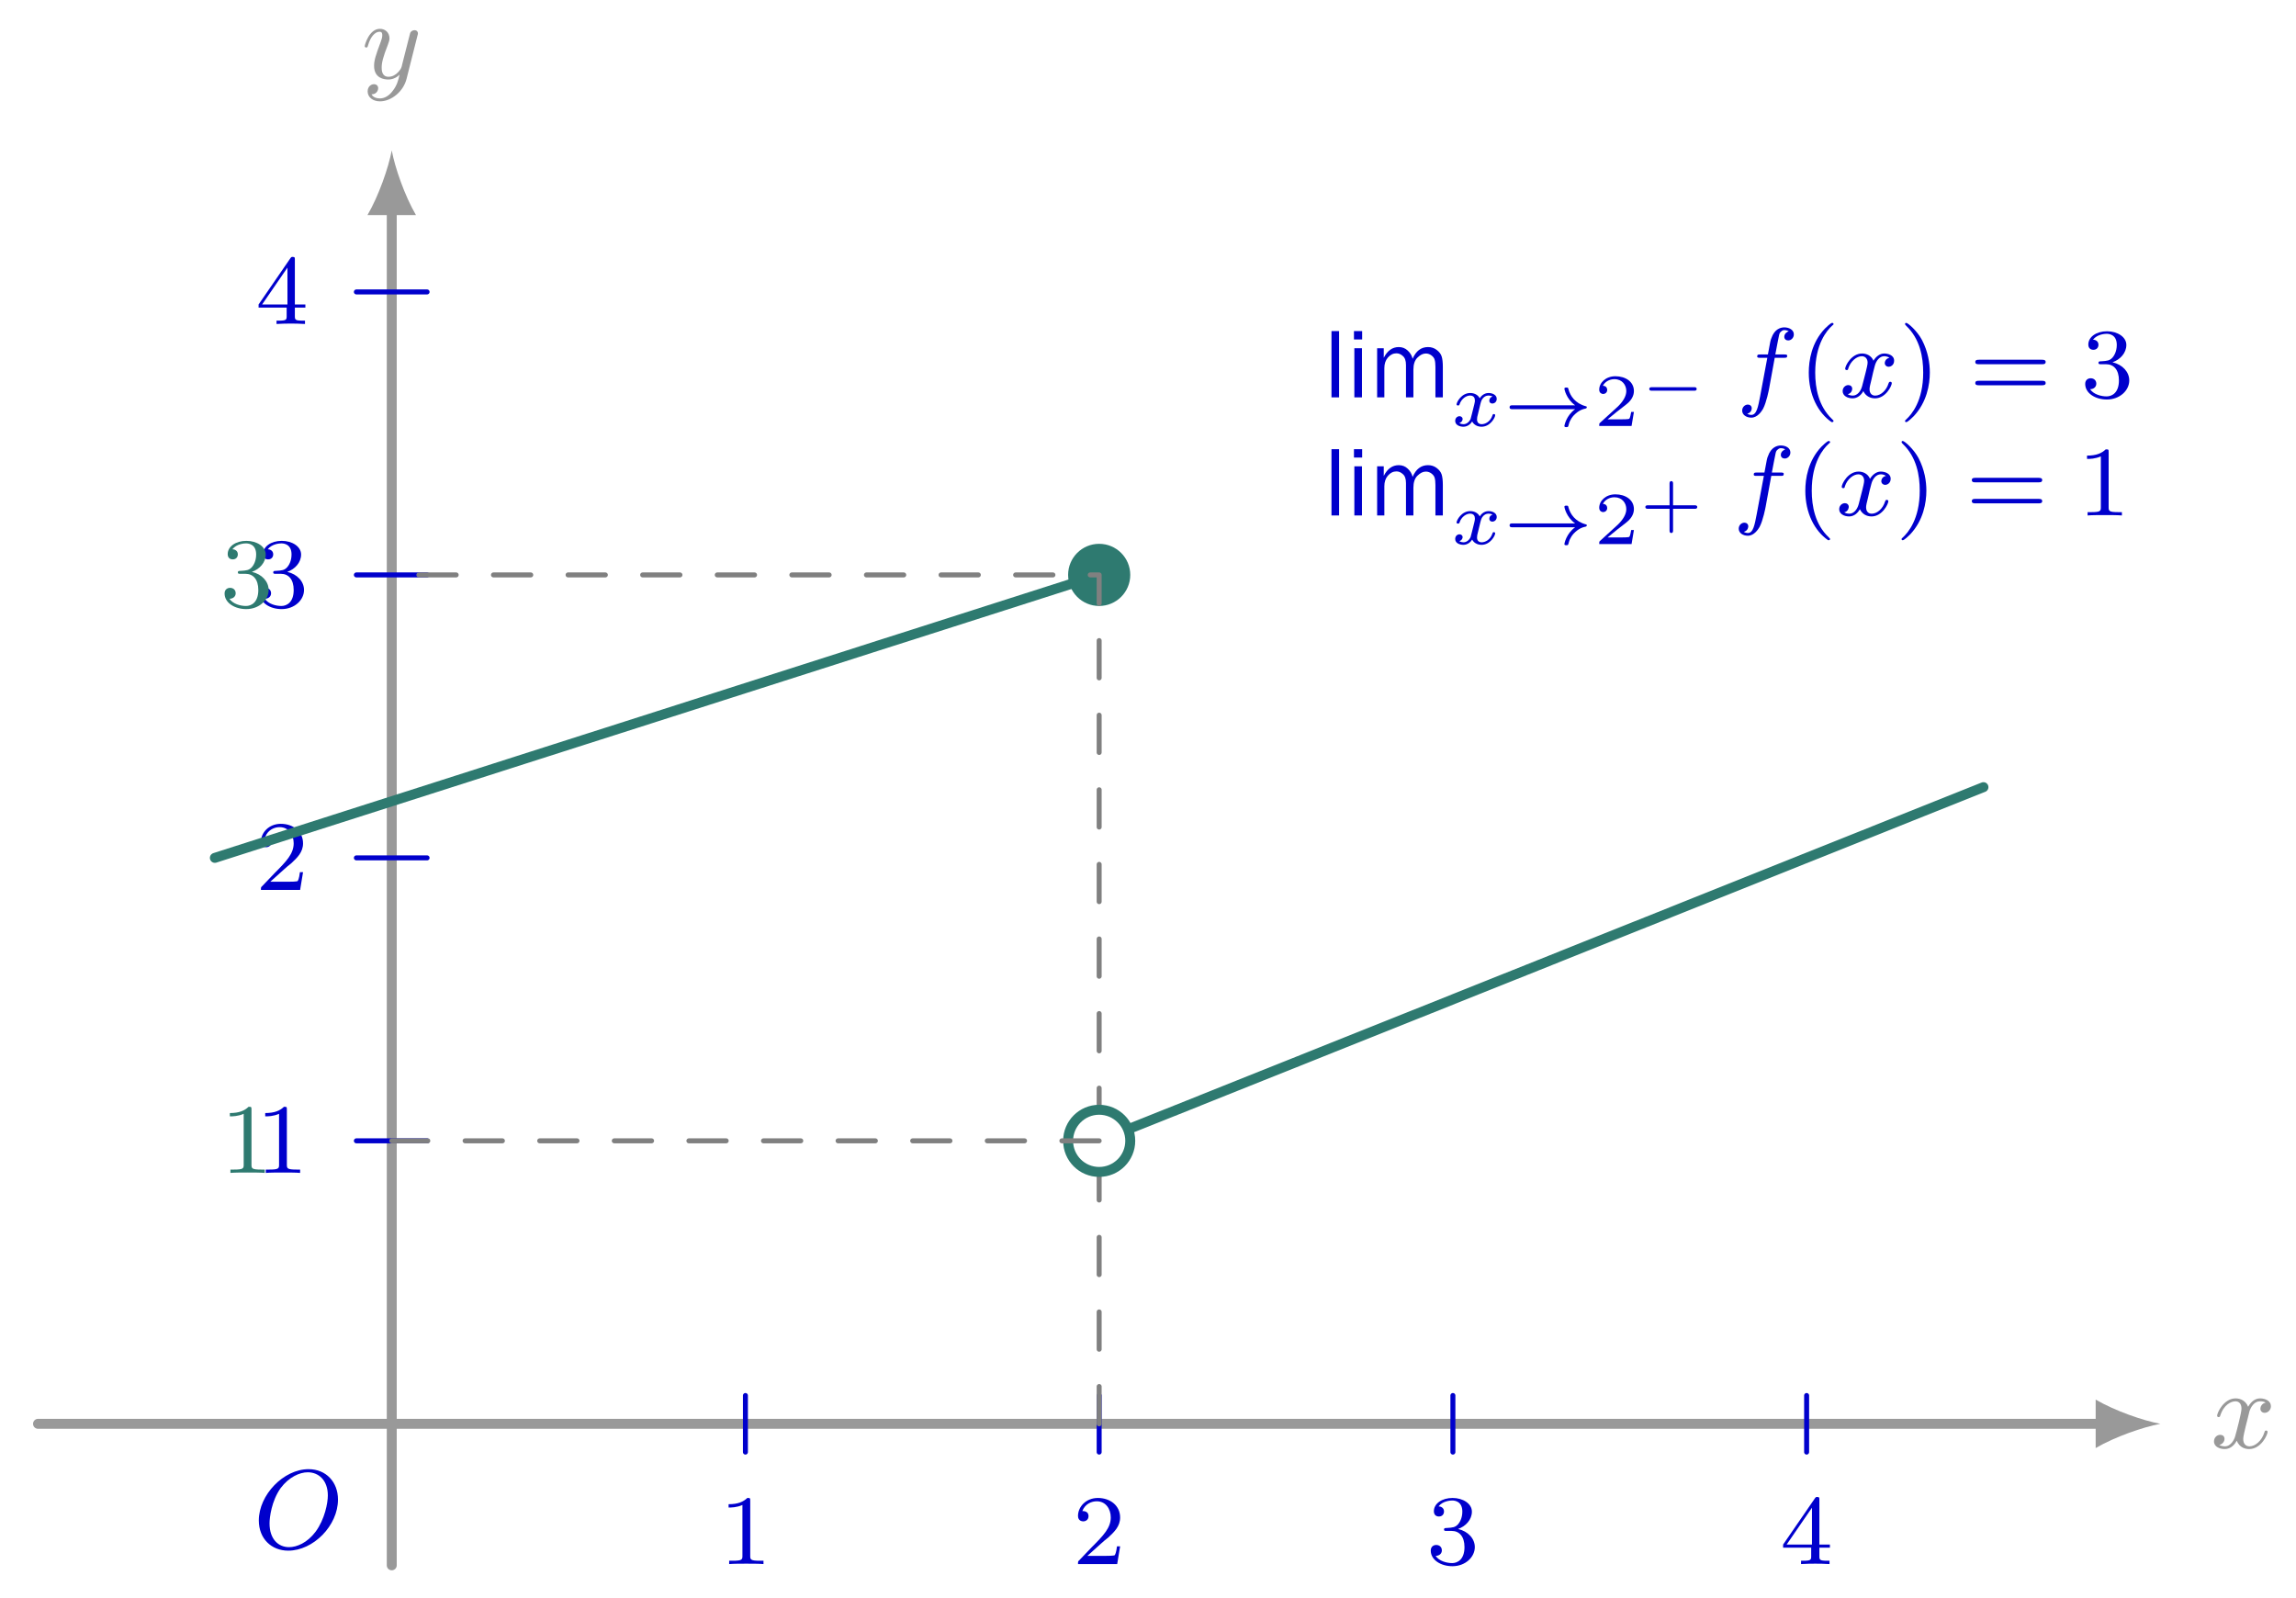
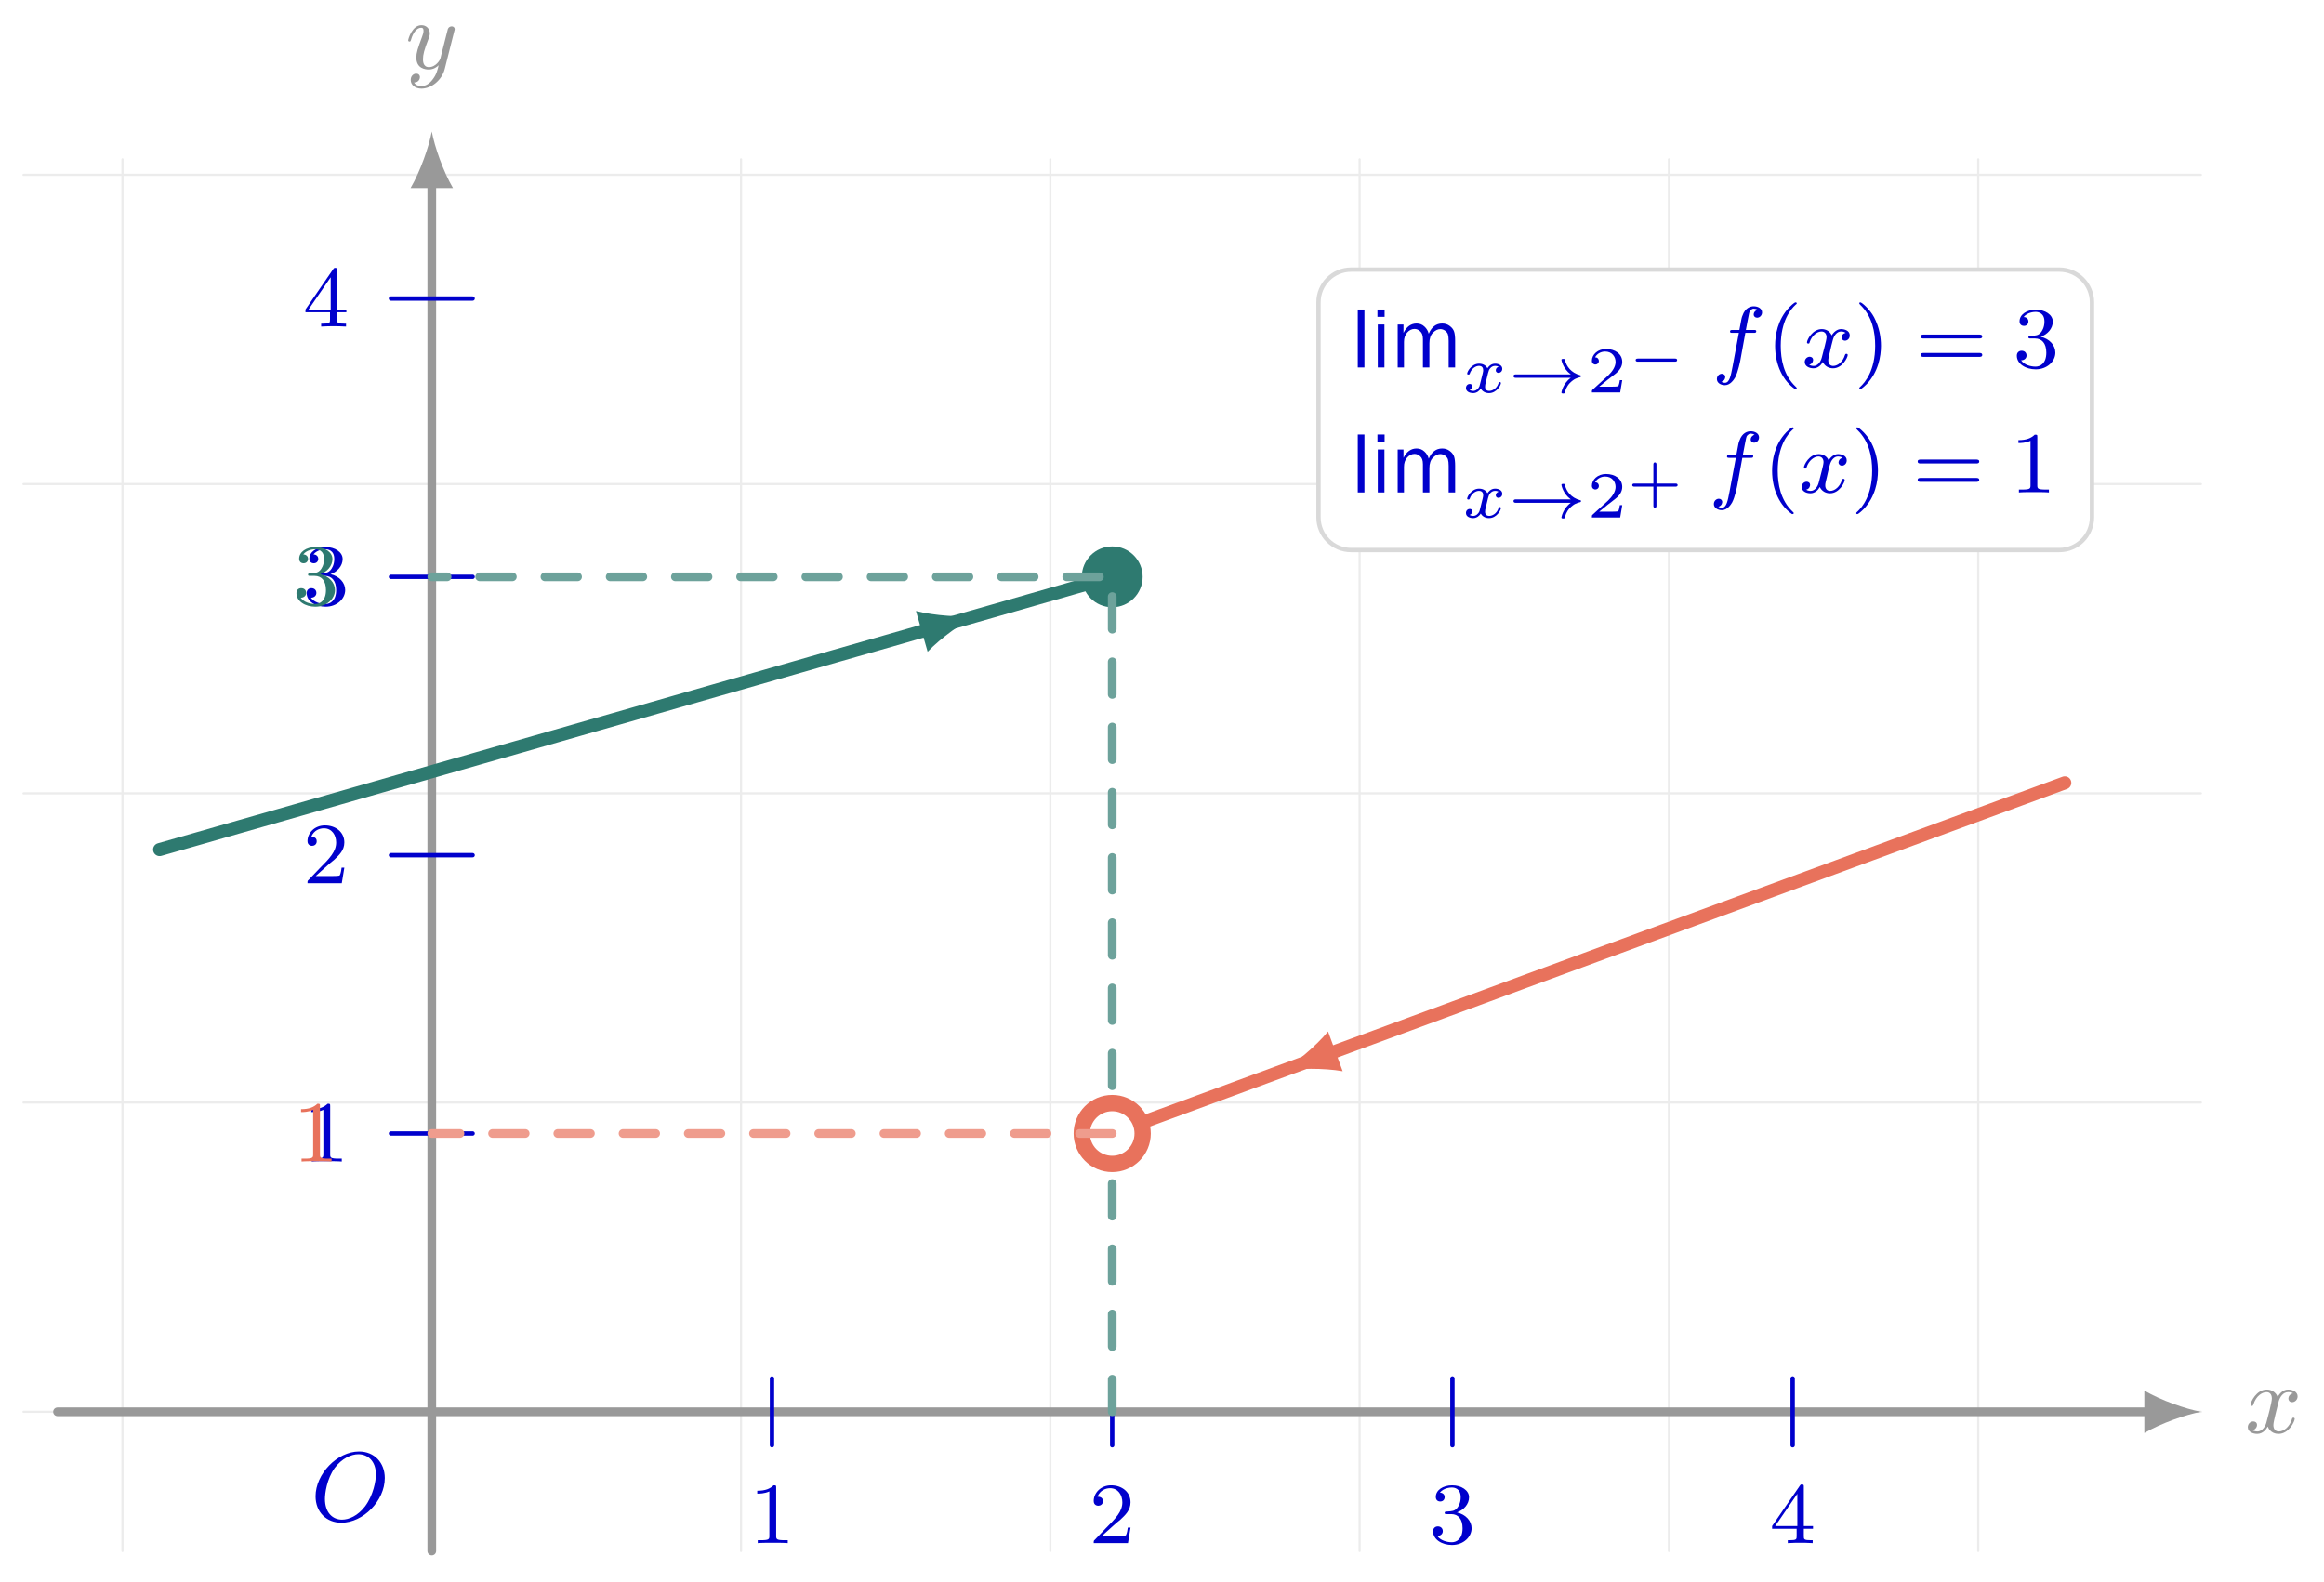
- <svg xmlns="http://www.w3.org/2000/svg" xmlns:xlink="http://www.w3.org/1999/xlink" width="184pt" height="128pt" viewBox="0 0 184 128">
+ <svg xmlns="http://www.w3.org/2000/svg" xmlns:xlink="http://www.w3.org/1999/xlink" width="213pt" height="145pt" viewBox="0 0 213 145">
  <defs>
    <g>
      <g id="glyph-0-0">
        <path d="M 4.406 -3.625 C 4.078 -3.562 3.984 -3.281 3.984 -3.141 C 3.984 -2.969 4.109 -2.812 4.328 -2.812 C 4.578 -2.812 4.828 -3.031 4.828 -3.344 C 4.828 -3.766 4.375 -3.969 3.953 -3.969 C 3.422 -3.969 3.109 -3.484 3 -3.297 C 2.828 -3.734 2.438 -3.969 2 -3.969 C 1.047 -3.969 0.516 -2.812 0.516 -2.578 C 0.516 -2.5 0.578 -2.469 0.641 -2.469 C 0.719 -2.469 0.75 -2.516 0.766 -2.578 C 1.047 -3.469 1.641 -3.734 1.984 -3.734 C 2.25 -3.734 2.469 -3.562 2.469 -3.141 C 2.469 -2.828 2.094 -1.391 1.969 -0.953 C 1.906 -0.688 1.625 -0.125 1.141 -0.125 C 0.953 -0.125 0.766 -0.188 0.688 -0.234 C 0.922 -0.281 1.109 -0.5 1.109 -0.719 C 1.109 -0.953 0.938 -1.047 0.766 -1.047 C 0.5 -1.047 0.266 -0.828 0.266 -0.516 C 0.266 -0.078 0.75 0.094 1.125 0.094 C 1.656 0.094 1.953 -0.328 2.094 -0.578 C 2.312 0.016 2.844 0.094 3.078 0.094 C 4.047 0.094 4.562 -1.062 4.562 -1.281 C 4.562 -1.328 4.531 -1.391 4.453 -1.391 C 4.344 -1.391 4.344 -1.359 4.297 -1.219 C 4.094 -0.578 3.578 -0.125 3.109 -0.125 C 2.859 -0.125 2.609 -0.281 2.609 -0.719 C 2.609 -0.922 2.734 -1.406 2.812 -1.75 C 2.859 -1.906 3.094 -2.875 3.109 -2.938 C 3.219 -3.266 3.484 -3.734 3.953 -3.734 C 4.109 -3.734 4.281 -3.719 4.406 -3.625 Z M 4.406 -3.625 " />
      </g>
      <g id="glyph-0-1">
        <path d="M 4.5 -3.453 C 4.516 -3.5 4.531 -3.547 4.531 -3.609 C 4.531 -3.719 4.453 -3.859 4.25 -3.859 C 4.141 -3.859 3.969 -3.797 3.906 -3.625 C 3.891 -3.594 3.797 -3.219 3.75 -3.016 L 3.297 -1.234 C 3.234 -0.969 3.234 -0.953 3.203 -0.875 C 3.203 -0.828 2.828 -0.125 2.172 -0.125 C 1.625 -0.125 1.625 -0.688 1.625 -0.859 C 1.625 -1.266 1.734 -1.703 2.125 -2.703 C 2.203 -2.922 2.25 -3.047 2.25 -3.203 C 2.25 -3.656 1.922 -3.969 1.484 -3.969 C 0.625 -3.969 0.266 -2.688 0.266 -2.578 C 0.266 -2.5 0.328 -2.469 0.391 -2.469 C 0.484 -2.469 0.5 -2.531 0.531 -2.641 C 0.719 -3.312 1.078 -3.734 1.453 -3.734 C 1.672 -3.734 1.672 -3.562 1.672 -3.438 C 1.672 -3.297 1.625 -3.125 1.547 -2.922 C 1.125 -1.797 1.016 -1.422 1.016 -1 C 1.016 0 1.828 0.094 2.156 0.094 C 2.594 0.094 2.906 -0.141 3.062 -0.297 C 2.953 0.156 2.859 0.562 2.5 1.016 C 2.234 1.375 1.875 1.609 1.484 1.609 C 1.234 1.609 0.938 1.531 0.812 1.281 C 1.281 1.281 1.344 0.875 1.344 0.797 C 1.344 0.594 1.203 0.469 1 0.469 C 0.797 0.469 0.5 0.641 0.5 1.047 C 0.5 1.516 0.922 1.844 1.484 1.844 C 2.391 1.844 3.375 1.062 3.625 0.016 Z M 4.5 -3.453 " />
      </g>
      <g id="glyph-0-2">
        <path d="M 6.797 -3.891 C 6.797 -5.297 5.844 -6.328 4.438 -6.328 C 2.438 -6.328 0.453 -4.266 0.453 -2.219 C 0.453 -0.75 1.469 0.203 2.812 0.203 C 4.812 0.203 6.797 -1.797 6.797 -3.891 Z M 2.875 -0.078 C 2.016 -0.078 1.312 -0.719 1.312 -1.984 C 1.312 -2.453 1.469 -3.781 2.203 -4.812 C 2.859 -5.688 3.719 -6.078 4.375 -6.078 C 5.25 -6.078 5.984 -5.438 5.984 -4.219 C 5.984 -3.641 5.75 -2.328 5 -1.312 C 4.328 -0.422 3.5 -0.078 2.875 -0.078 Z M 2.875 -0.078 " />
      </g>
      <g id="glyph-1-0">
        <path d="M 2.5 -5.078 C 2.5 -5.297 2.484 -5.297 2.266 -5.297 C 1.938 -4.984 1.516 -4.797 0.766 -4.797 L 0.766 -4.531 C 0.984 -4.531 1.406 -4.531 1.875 -4.734 L 1.875 -0.656 C 1.875 -0.359 1.844 -0.266 1.094 -0.266 L 0.812 -0.266 L 0.812 0 C 1.141 -0.031 1.828 -0.031 2.188 -0.031 C 2.547 -0.031 3.234 -0.031 3.562 0 L 3.562 -0.266 L 3.281 -0.266 C 2.531 -0.266 2.5 -0.359 2.5 -0.656 Z M 2.5 -5.078 " />
      </g>
      <g id="glyph-1-1">
        <path d="M 2.25 -1.625 C 2.375 -1.75 2.703 -2.016 2.844 -2.125 C 3.328 -2.578 3.797 -3.016 3.797 -3.734 C 3.797 -4.688 3 -5.297 2.016 -5.297 C 1.047 -5.297 0.422 -4.578 0.422 -3.859 C 0.422 -3.469 0.734 -3.422 0.844 -3.422 C 1.016 -3.422 1.266 -3.531 1.266 -3.844 C 1.266 -4.25 0.859 -4.25 0.766 -4.25 C 1 -4.844 1.531 -5.031 1.922 -5.031 C 2.656 -5.031 3.047 -4.406 3.047 -3.734 C 3.047 -2.906 2.469 -2.297 1.516 -1.344 L 0.516 -0.297 C 0.422 -0.219 0.422 -0.203 0.422 0 L 3.562 0 L 3.797 -1.422 L 3.547 -1.422 C 3.531 -1.266 3.469 -0.875 3.375 -0.719 C 3.328 -0.656 2.719 -0.656 2.594 -0.656 L 1.172 -0.656 Z M 2.25 -1.625 " />
      </g>
      <g id="glyph-1-2">
        <path d="M 2.016 -2.656 C 2.641 -2.656 3.047 -2.203 3.047 -1.359 C 3.047 -0.359 2.484 -0.078 2.062 -0.078 C 1.625 -0.078 1.016 -0.234 0.734 -0.656 C 1.031 -0.656 1.234 -0.844 1.234 -1.094 C 1.234 -1.359 1.047 -1.531 0.781 -1.531 C 0.578 -1.531 0.344 -1.406 0.344 -1.078 C 0.344 -0.328 1.156 0.172 2.078 0.172 C 3.125 0.172 3.875 -0.562 3.875 -1.359 C 3.875 -2.031 3.344 -2.625 2.531 -2.812 C 3.156 -3.031 3.641 -3.562 3.641 -4.203 C 3.641 -4.844 2.922 -5.297 2.094 -5.297 C 1.234 -5.297 0.594 -4.844 0.594 -4.234 C 0.594 -3.938 0.781 -3.812 1 -3.812 C 1.25 -3.812 1.406 -3.984 1.406 -4.219 C 1.406 -4.516 1.141 -4.625 0.969 -4.625 C 1.312 -5.062 1.922 -5.094 2.062 -5.094 C 2.266 -5.094 2.875 -5.031 2.875 -4.203 C 2.875 -3.656 2.641 -3.312 2.531 -3.188 C 2.297 -2.938 2.109 -2.922 1.625 -2.891 C 1.469 -2.891 1.406 -2.875 1.406 -2.766 C 1.406 -2.656 1.484 -2.656 1.625 -2.656 Z M 2.016 -2.656 " />
      </g>
      <g id="glyph-1-3">
        <path d="M 3.141 -5.156 C 3.141 -5.312 3.141 -5.375 2.969 -5.375 C 2.875 -5.375 2.859 -5.375 2.781 -5.266 L 0.234 -1.562 L 0.234 -1.312 L 2.484 -1.312 L 2.484 -0.641 C 2.484 -0.344 2.469 -0.266 1.844 -0.266 L 1.672 -0.266 L 1.672 0 C 2.344 -0.031 2.359 -0.031 2.812 -0.031 C 3.266 -0.031 3.281 -0.031 3.953 0 L 3.953 -0.266 L 3.781 -0.266 C 3.156 -0.266 3.141 -0.344 3.141 -0.641 L 3.141 -1.312 L 3.984 -1.312 L 3.984 -1.562 L 3.141 -1.562 Z M 2.547 -4.516 L 2.547 -1.562 L 0.516 -1.562 Z M 2.547 -4.516 " />
      </g>
      <g id="glyph-1-4">
        <path d="M 2.656 1.984 C 2.719 1.984 2.812 1.984 2.812 1.891 C 2.812 1.859 2.812 1.859 2.703 1.75 C 1.609 0.719 1.344 -0.75 1.344 -1.984 C 1.344 -4.281 2.281 -5.359 2.688 -5.734 C 2.812 -5.828 2.812 -5.844 2.812 -5.875 C 2.812 -5.922 2.781 -5.969 2.703 -5.969 C 2.578 -5.969 2.172 -5.562 2.109 -5.5 C 1.047 -4.375 0.828 -2.953 0.828 -1.984 C 0.828 -0.203 1.562 1.234 2.656 1.984 Z M 2.656 1.984 " />
      </g>
      <g id="glyph-1-5">
        <path d="M 2.469 -1.984 C 2.469 -2.75 2.328 -3.656 1.844 -4.594 C 1.453 -5.328 0.719 -5.969 0.578 -5.969 C 0.5 -5.969 0.484 -5.922 0.484 -5.875 C 0.484 -5.844 0.484 -5.828 0.578 -5.734 C 1.688 -4.672 1.938 -3.219 1.938 -1.984 C 1.938 0.297 1 1.375 0.594 1.75 C 0.484 1.844 0.484 1.859 0.484 1.891 C 0.484 1.938 0.5 1.984 0.578 1.984 C 0.703 1.984 1.109 1.578 1.172 1.516 C 2.234 0.391 2.469 -1.031 2.469 -1.984 Z M 2.469 -1.984 " />
      </g>
      <g id="glyph-1-6">
        <path d="M 5.828 -2.656 C 5.938 -2.656 6.109 -2.656 6.109 -2.844 C 6.109 -3.016 5.906 -3.016 5.797 -3.016 L 0.781 -3.016 C 0.656 -3.016 0.469 -3.016 0.469 -2.844 C 0.469 -2.656 0.625 -2.656 0.75 -2.656 Z M 5.797 -0.969 C 5.906 -0.969 6.109 -0.969 6.109 -1.141 C 6.109 -1.328 5.938 -1.328 5.828 -1.328 L 0.75 -1.328 C 0.625 -1.328 0.469 -1.328 0.469 -1.141 C 0.469 -0.969 0.656 -0.969 0.781 -0.969 Z M 5.797 -0.969 " />
      </g>
      <g id="glyph-2-0">
        <path d="M 1.219 0 L 0.609 0 L 0.609 -5.312 L 1.219 -5.312 Z M 1.219 0 " />
      </g>
      <g id="glyph-2-1">
        <path d="M 1.234 -5.312 L 1.234 -4.641 L 0.578 -4.641 L 0.578 -5.312 Z M 1.219 -3.938 L 1.219 0 L 0.609 0 L 0.609 -3.938 Z M 1.219 -3.938 " />
      </g>
      <g id="glyph-2-2">
        <path d="M 5.875 0 L 5.281 0 L 5.281 -2.438 C 5.281 -2.695 5.258 -2.891 5.219 -3.016 C 5.188 -3.141 5.102 -3.254 4.969 -3.359 C 4.832 -3.461 4.68 -3.516 4.516 -3.516 C 4.285 -3.516 4.062 -3.406 3.844 -3.188 C 3.625 -2.977 3.516 -2.656 3.516 -2.219 L 3.516 0 L 2.922 0 L 2.922 -2.594 C 2.922 -2.938 2.836 -3.176 2.672 -3.312 C 2.516 -3.457 2.344 -3.531 2.156 -3.531 C 1.895 -3.531 1.664 -3.414 1.469 -3.188 C 1.281 -2.969 1.188 -2.688 1.188 -2.344 L 1.188 0 L 0.609 0 L 0.609 -3.938 L 1.141 -3.938 L 1.141 -3.172 C 1.43 -3.742 1.832 -4.031 2.344 -4.031 C 2.625 -4.031 2.863 -3.938 3.062 -3.75 C 3.258 -3.57 3.391 -3.352 3.453 -3.094 C 3.723 -3.719 4.133 -4.031 4.688 -4.031 C 4.957 -4.031 5.191 -3.953 5.391 -3.797 C 5.586 -3.648 5.719 -3.477 5.781 -3.281 C 5.844 -3.082 5.875 -2.801 5.875 -2.438 Z M 5.875 0 " />
      </g>
      <g id="glyph-3-0">
        <path d="M 3.375 -2.359 C 3.156 -2.297 3.109 -2.125 3.109 -2.031 C 3.109 -1.844 3.266 -1.797 3.344 -1.797 C 3.531 -1.797 3.703 -1.938 3.703 -2.172 C 3.703 -2.5 3.344 -2.641 3.047 -2.641 C 2.641 -2.641 2.406 -2.328 2.344 -2.219 C 2.266 -2.375 2.031 -2.641 1.578 -2.641 C 0.891 -2.641 0.484 -1.922 0.484 -1.719 C 0.484 -1.688 0.516 -1.641 0.594 -1.641 C 0.688 -1.641 0.703 -1.672 0.719 -1.719 C 0.875 -2.203 1.281 -2.438 1.562 -2.438 C 1.859 -2.438 1.953 -2.25 1.953 -2.047 C 1.953 -1.984 1.953 -1.922 1.906 -1.734 C 1.766 -1.188 1.641 -0.641 1.609 -0.562 C 1.516 -0.344 1.297 -0.141 1.047 -0.141 C 1.016 -0.141 0.844 -0.141 0.703 -0.234 C 0.938 -0.312 0.969 -0.5 0.969 -0.547 C 0.969 -0.703 0.844 -0.781 0.719 -0.781 C 0.562 -0.781 0.375 -0.656 0.375 -0.406 C 0.375 -0.062 0.75 0.062 1.031 0.062 C 1.375 0.062 1.625 -0.172 1.734 -0.359 C 1.859 -0.109 2.141 0.062 2.484 0.062 C 3.188 0.062 3.578 -0.672 3.578 -0.859 C 3.578 -0.875 3.578 -0.953 3.469 -0.953 C 3.391 -0.953 3.375 -0.906 3.359 -0.844 C 3.188 -0.328 2.766 -0.141 2.5 -0.141 C 2.281 -0.141 2.125 -0.266 2.125 -0.516 C 2.125 -0.641 2.141 -0.766 2.203 -0.969 L 2.391 -1.75 C 2.453 -1.984 2.484 -2.094 2.609 -2.234 C 2.688 -2.328 2.844 -2.438 3.031 -2.438 C 3.062 -2.438 3.234 -2.438 3.375 -2.359 Z M 3.375 -2.359 " />
      </g>
      <g id="glyph-4-0">
        <path d="M 5.812 -1.344 C 5.094 -0.828 4.953 -0.031 4.953 0 C 4.953 0.094 5.047 0.094 5.109 0.094 C 5.25 0.094 5.25 0.078 5.297 -0.094 C 5.391 -0.516 5.672 -0.812 5.703 -0.844 C 6.094 -1.25 6.406 -1.344 6.688 -1.406 C 6.719 -1.422 6.75 -1.453 6.75 -1.5 C 6.75 -1.562 6.703 -1.578 6.672 -1.578 C 5.812 -1.812 5.422 -2.406 5.281 -2.938 C 5.25 -3.062 5.25 -3.078 5.109 -3.078 C 5.047 -3.078 4.953 -3.078 4.953 -2.984 C 4.953 -2.953 5.094 -2.172 5.812 -1.656 L 0.797 -1.656 C 0.703 -1.656 0.562 -1.656 0.562 -1.5 C 0.562 -1.344 0.703 -1.344 0.797 -1.344 Z M 5.812 -1.344 " />
      </g>
      <g id="glyph-5-0">
        <path d="M 3.219 -1.125 L 3 -1.125 C 2.984 -1.031 2.922 -0.641 2.844 -0.578 C 2.797 -0.531 2.312 -0.531 2.219 -0.531 L 1.109 -0.531 L 1.875 -1.156 C 2.078 -1.328 2.609 -1.703 2.797 -1.891 C 2.969 -2.062 3.219 -2.375 3.219 -2.797 C 3.219 -3.547 2.547 -3.984 1.734 -3.984 C 0.969 -3.984 0.438 -3.469 0.438 -2.906 C 0.438 -2.609 0.688 -2.562 0.75 -2.562 C 0.906 -2.562 1.078 -2.672 1.078 -2.891 C 1.078 -3.016 1 -3.219 0.734 -3.219 C 0.875 -3.516 1.234 -3.75 1.656 -3.75 C 2.281 -3.75 2.609 -3.281 2.609 -2.797 C 2.609 -2.375 2.328 -1.938 1.922 -1.547 L 0.5 -0.25 C 0.438 -0.188 0.438 -0.188 0.438 0 L 3.031 0 Z M 3.219 -1.125 " />
      </g>
      <g id="glyph-6-0">
        <path d="M 4.391 -1.109 C 4.469 -1.109 4.594 -1.109 4.594 -1.25 C 4.594 -1.391 4.469 -1.391 4.391 -1.391 L 1.016 -1.391 C 0.938 -1.391 0.797 -1.391 0.797 -1.25 C 0.797 -1.109 0.938 -1.109 1.016 -1.109 Z M 4.391 -1.109 " />
      </g>
      <g id="glyph-7-0">
        <path d="M 3.047 -3.172 L 3.797 -3.172 C 3.953 -3.172 4.047 -3.172 4.047 -3.328 C 4.047 -3.438 3.938 -3.438 3.812 -3.438 L 3.094 -3.438 C 3.234 -4.156 3.312 -4.609 3.391 -4.969 C 3.422 -5.094 3.438 -5.188 3.562 -5.281 C 3.672 -5.375 3.734 -5.391 3.812 -5.391 C 3.938 -5.391 4.062 -5.359 4.172 -5.297 C 4.125 -5.281 4.078 -5.266 4.047 -5.234 C 3.906 -5.156 3.812 -5.016 3.812 -4.859 C 3.812 -4.672 3.953 -4.562 4.125 -4.562 C 4.359 -4.562 4.578 -4.766 4.578 -5.047 C 4.578 -5.422 4.188 -5.609 3.812 -5.609 C 3.531 -5.609 3.031 -5.484 2.781 -4.75 C 2.703 -4.562 2.703 -4.547 2.5 -3.438 L 1.891 -3.438 C 1.734 -3.438 1.641 -3.438 1.641 -3.281 C 1.641 -3.172 1.75 -3.172 1.875 -3.172 L 2.453 -3.172 L 1.875 -0.078 C 1.719 0.719 1.609 1.406 1.172 1.406 C 1.156 1.406 0.984 1.406 0.844 1.312 C 1.203 1.219 1.203 0.891 1.203 0.875 C 1.203 0.688 1.062 0.578 0.891 0.578 C 0.672 0.578 0.438 0.766 0.438 1.062 C 0.438 1.406 0.781 1.625 1.172 1.625 C 1.672 1.625 2 1.109 2.109 0.922 C 2.391 0.391 2.578 -0.609 2.594 -0.688 Z M 3.047 -3.172 " />
      </g>
      <g id="glyph-7-1">
        <path d="M 4 -3.172 C 3.641 -3.094 3.625 -2.781 3.625 -2.75 C 3.625 -2.578 3.766 -2.453 3.938 -2.453 C 4.109 -2.453 4.375 -2.594 4.375 -2.938 C 4.375 -3.391 3.875 -3.516 3.578 -3.516 C 3.219 -3.516 2.906 -3.25 2.719 -2.938 C 2.547 -3.359 2.141 -3.516 1.812 -3.516 C 0.938 -3.516 0.453 -2.516 0.453 -2.297 C 0.453 -2.219 0.516 -2.188 0.578 -2.188 C 0.672 -2.188 0.688 -2.234 0.703 -2.328 C 0.891 -2.906 1.375 -3.297 1.781 -3.297 C 2.094 -3.297 2.25 -3.062 2.25 -2.781 C 2.25 -2.625 2.156 -2.25 2.094 -2 C 2.031 -1.766 1.859 -1.062 1.812 -0.906 C 1.703 -0.484 1.422 -0.141 1.062 -0.141 C 1.031 -0.141 0.828 -0.141 0.656 -0.25 C 1.016 -0.344 1.016 -0.672 1.016 -0.688 C 1.016 -0.875 0.875 -0.984 0.703 -0.984 C 0.484 -0.984 0.25 -0.797 0.25 -0.5 C 0.25 -0.125 0.641 0.078 1.047 0.078 C 1.469 0.078 1.766 -0.234 1.906 -0.5 C 2.094 -0.109 2.453 0.078 2.844 0.078 C 3.703 0.078 4.188 -0.922 4.188 -1.141 C 4.188 -1.219 4.125 -1.25 4.062 -1.25 C 3.969 -1.25 3.953 -1.188 3.922 -1.109 C 3.766 -0.578 3.312 -0.141 2.859 -0.141 C 2.594 -0.141 2.406 -0.312 2.406 -0.656 C 2.406 -0.812 2.453 -1 2.562 -1.438 C 2.609 -1.688 2.781 -2.375 2.828 -2.531 C 2.938 -2.953 3.219 -3.297 3.578 -3.297 C 3.625 -3.297 3.828 -3.297 4 -3.172 Z M 4 -3.172 " />
      </g>
      <g id="glyph-8-0">
        <path d="M 2.703 -1.109 L 4.438 -1.109 C 4.5 -1.109 4.641 -1.109 4.641 -1.25 C 4.641 -1.391 4.5 -1.391 4.438 -1.391 L 2.703 -1.391 L 2.703 -3.125 C 2.703 -3.188 2.703 -3.328 2.562 -3.328 C 2.422 -3.328 2.422 -3.188 2.422 -3.125 L 2.422 -1.391 L 0.688 -1.391 C 0.625 -1.391 0.484 -1.391 0.484 -1.25 C 0.484 -1.109 0.625 -1.109 0.688 -1.109 L 2.422 -1.109 L 2.422 0.625 C 2.422 0.703 2.422 0.828 2.562 0.828 C 2.703 0.828 2.703 0.703 2.703 0.625 Z M 2.703 -1.109 " />
      </g>
    </g>
  </defs>
-   <path fill="none" stroke-width="0.797" stroke-linecap="round" stroke-linejoin="round" stroke="rgb(59.999%, 59.999%, 59.999%)" stroke-opacity="1" stroke-miterlimit="10" d="M -28.346 -0 L 137.072 -0 " transform="matrix(1, 0, 0, -1, 31.393, 114.105)" />
-   <path fill-rule="nonzero" fill="rgb(59.999%, 59.999%, 59.999%)" fill-opacity="1" d="M 173.129 114.105 C 171.746 113.848 169.5 113.07 167.945 112.164 L 167.945 116.047 C 169.5 115.141 171.746 114.363 173.129 114.105 " />
+   <path fill="none" stroke-width="0.199" stroke-linecap="round" stroke-linejoin="round" stroke="rgb(92.499%, 92.499%, 92.499%)" stroke-opacity="1" stroke-miterlimit="10" d="M -37.417 0.001 L 162.146 0.001 M -37.417 28.349 L 162.146 28.349 M -37.417 56.692 L 162.146 56.692 M -37.417 85.04 L 162.146 85.04 M -37.417 113.388 L 162.146 113.388 M -28.346 -12.757 L -28.346 114.806 M 0.001 -12.757 L 0.001 114.806 M 28.345 -12.757 L 28.345 114.806 M 56.693 -12.757 L 56.693 114.806 M 85.04 -12.757 L 85.04 114.806 M 113.388 -12.757 L 113.388 114.806 M 141.736 -12.757 L 141.736 114.806 " transform="matrix(1, 0, 0, -1, 39.573, 129.411)" />
+   <path fill="none" stroke-width="0.797" stroke-linecap="round" stroke-linejoin="round" stroke="rgb(59.999%, 59.999%, 59.999%)" stroke-opacity="1" stroke-miterlimit="10" d="M -34.3 0.001 L 157.482 0.001 " transform="matrix(1, 0, 0, -1, 39.573, 129.411)" />
+   <path fill-rule="nonzero" fill="rgb(59.999%, 59.999%, 59.999%)" fill-opacity="1" d="M 201.719 129.41 C 200.336 129.152 198.09 128.375 196.535 127.469 L 196.535 131.355 C 198.09 130.445 200.336 129.672 201.719 129.41 " />
  <g fill="rgb(59.999%, 59.999%, 59.999%)" fill-opacity="1">
-     <use xlink:href="#glyph-0-0" x="177.162" y="116.035" />
+     <use xlink:href="#glyph-0-0" x="205.752" y="131.341" />
  </g>
-   <path fill="none" stroke-width="0.797" stroke-linecap="round" stroke-linejoin="round" stroke="rgb(59.999%, 59.999%, 59.999%)" stroke-opacity="1" stroke-miterlimit="10" d="M 0.002 -11.34 L 0.002 97.386 " transform="matrix(1, 0, 0, -1, 31.393, 114.105)" />
-   <path fill-rule="nonzero" fill="rgb(59.999%, 59.999%, 59.999%)" fill-opacity="1" d="M 31.395 12.055 C 31.133 13.438 30.355 15.684 29.449 17.238 L 33.336 17.238 C 32.43 15.684 31.652 13.438 31.395 12.055 " />
+   <path fill="none" stroke-width="0.797" stroke-linecap="round" stroke-linejoin="round" stroke="rgb(59.999%, 59.999%, 59.999%)" stroke-opacity="1" stroke-miterlimit="10" d="M 0.001 -12.757 L 0.001 112.692 " transform="matrix(1, 0, 0, -1, 39.573, 129.411)" />
+   <path fill-rule="nonzero" fill="rgb(59.999%, 59.999%, 59.999%)" fill-opacity="1" d="M 39.574 12.055 C 39.312 13.438 38.535 15.684 37.629 17.238 L 41.516 17.238 C 40.609 15.684 39.832 13.438 39.574 12.055 " />
  <g fill="rgb(59.999%, 59.999%, 59.999%)" fill-opacity="1">
-     <use xlink:href="#glyph-0-1" x="28.963" y="6.278" />
+     <use xlink:href="#glyph-0-1" x="37.143" y="6.278" />
  </g>
  <g fill="rgb(0%, 0%, 79.999%)" fill-opacity="1">
-     <use xlink:href="#glyph-0-2" x="20.289" y="124.067" />
+     <use xlink:href="#glyph-0-2" x="28.469" y="139.373" />
  </g>
-   <path fill="none" stroke-width="0.399" stroke-linecap="round" stroke-linejoin="round" stroke="rgb(0%, 0%, 79.999%)" stroke-opacity="1" stroke-miterlimit="10" d="M 28.345 2.269 L 28.345 -2.266 " transform="matrix(1, 0, 0, -1, 31.393, 114.105)" />
+   <path fill="none" stroke-width="0.399" stroke-linecap="round" stroke-linejoin="round" stroke="rgb(0%, 0%, 79.999%)" stroke-opacity="1" stroke-miterlimit="10" d="M 31.181 3.059 L 31.181 -3.062 " transform="matrix(1, 0, 0, -1, 39.573, 129.411)" />
  <g fill="rgb(0%, 0%, 79.999%)" fill-opacity="1">
-     <use xlink:href="#glyph-1-0" x="57.623" y="125.344" />
+     <use xlink:href="#glyph-1-0" x="68.638" y="141.444" />
  </g>
-   <path fill="none" stroke-width="0.399" stroke-linecap="round" stroke-linejoin="round" stroke="rgb(0%, 0%, 79.999%)" stroke-opacity="1" stroke-miterlimit="10" d="M 56.693 2.269 L 56.693 -2.266 " transform="matrix(1, 0, 0, -1, 31.393, 114.105)" />
+   <path fill="none" stroke-width="0.399" stroke-linecap="round" stroke-linejoin="round" stroke="rgb(0%, 0%, 79.999%)" stroke-opacity="1" stroke-miterlimit="10" d="M 62.364 3.059 L 62.364 -3.062 " transform="matrix(1, 0, 0, -1, 39.573, 129.411)" />
  <g fill="rgb(0%, 0%, 79.999%)" fill-opacity="1">
-     <use xlink:href="#glyph-1-1" x="85.969" y="125.344" />
+     <use xlink:href="#glyph-1-1" x="99.819" y="141.444" />
  </g>
-   <path fill="none" stroke-width="0.399" stroke-linecap="round" stroke-linejoin="round" stroke="rgb(0%, 0%, 79.999%)" stroke-opacity="1" stroke-miterlimit="10" d="M 85.041 2.269 L 85.041 -2.266 " transform="matrix(1, 0, 0, -1, 31.393, 114.105)" />
+   <path fill="none" stroke-width="0.399" stroke-linecap="round" stroke-linejoin="round" stroke="rgb(0%, 0%, 79.999%)" stroke-opacity="1" stroke-miterlimit="10" d="M 93.544 3.059 L 93.544 -3.062 " transform="matrix(1, 0, 0, -1, 39.573, 129.411)" />
  <g fill="rgb(0%, 0%, 79.999%)" fill-opacity="1">
-     <use xlink:href="#glyph-1-2" x="114.316" y="125.344" />
+     <use xlink:href="#glyph-1-2" x="131.001" y="141.444" />
  </g>
-   <path fill="none" stroke-width="0.399" stroke-linecap="round" stroke-linejoin="round" stroke="rgb(0%, 0%, 79.999%)" stroke-opacity="1" stroke-miterlimit="10" d="M 113.388 2.269 L 113.388 -2.266 " transform="matrix(1, 0, 0, -1, 31.393, 114.105)" />
+   <path fill="none" stroke-width="0.399" stroke-linecap="round" stroke-linejoin="round" stroke="rgb(0%, 0%, 79.999%)" stroke-opacity="1" stroke-miterlimit="10" d="M 124.728 3.059 L 124.728 -3.062 " transform="matrix(1, 0, 0, -1, 39.573, 129.411)" />
  <g fill="rgb(0%, 0%, 79.999%)" fill-opacity="1">
-     <use xlink:href="#glyph-1-3" x="142.663" y="125.344" />
+     <use xlink:href="#glyph-1-3" x="162.183" y="141.444" />
  </g>
-   <path fill="none" stroke-width="0.399" stroke-linecap="round" stroke-linejoin="round" stroke="rgb(0%, 0%, 79.999%)" stroke-opacity="1" stroke-miterlimit="10" d="M 2.834 22.679 L -2.834 22.679 " transform="matrix(1, 0, 0, -1, 31.393, 114.105)" />
+   <path fill="none" stroke-width="0.399" stroke-linecap="round" stroke-linejoin="round" stroke="rgb(0%, 0%, 79.999%)" stroke-opacity="1" stroke-miterlimit="10" d="M 3.743 25.513 L -3.741 25.513 " transform="matrix(1, 0, 0, -1, 39.573, 129.411)" />
  <g fill="rgb(0%, 0%, 79.999%)" fill-opacity="1">
-     <use xlink:href="#glyph-1-0" x="20.489" y="93.996" />
+     <use xlink:href="#glyph-1-0" x="27.762" y="106.467" />
  </g>
-   <path fill="none" stroke-width="0.399" stroke-linecap="round" stroke-linejoin="round" stroke="rgb(0%, 0%, 79.999%)" stroke-opacity="1" stroke-miterlimit="10" d="M 2.834 45.355 L -2.834 45.355 " transform="matrix(1, 0, 0, -1, 31.393, 114.105)" />
+   <path fill="none" stroke-width="0.399" stroke-linecap="round" stroke-linejoin="round" stroke="rgb(0%, 0%, 79.999%)" stroke-opacity="1" stroke-miterlimit="10" d="M 3.743 51.024 L -3.741 51.024 " transform="matrix(1, 0, 0, -1, 39.573, 129.411)" />
  <g fill="rgb(0%, 0%, 79.999%)" fill-opacity="1">
-     <use xlink:href="#glyph-1-1" x="20.489" y="71.318" />
+     <use xlink:href="#glyph-1-1" x="27.762" y="80.955" />
  </g>
-   <path fill="none" stroke-width="0.399" stroke-linecap="round" stroke-linejoin="round" stroke="rgb(0%, 0%, 79.999%)" stroke-opacity="1" stroke-miterlimit="10" d="M 2.834 68.031 L -2.834 68.031 " transform="matrix(1, 0, 0, -1, 31.393, 114.105)" />
+   <path fill="none" stroke-width="0.399" stroke-linecap="round" stroke-linejoin="round" stroke="rgb(0%, 0%, 79.999%)" stroke-opacity="1" stroke-miterlimit="10" d="M 3.743 76.536 L -3.741 76.536 " transform="matrix(1, 0, 0, -1, 39.573, 129.411)" />
  <g fill="rgb(0%, 0%, 79.999%)" fill-opacity="1">
-     <use xlink:href="#glyph-1-2" x="20.489" y="48.641" />
+     <use xlink:href="#glyph-1-2" x="27.762" y="55.443" />
  </g>
-   <path fill="none" stroke-width="0.399" stroke-linecap="round" stroke-linejoin="round" stroke="rgb(0%, 0%, 79.999%)" stroke-opacity="1" stroke-miterlimit="10" d="M 2.834 90.71 L -2.834 90.71 " transform="matrix(1, 0, 0, -1, 31.393, 114.105)" />
+   <path fill="none" stroke-width="0.399" stroke-linecap="round" stroke-linejoin="round" stroke="rgb(0%, 0%, 79.999%)" stroke-opacity="1" stroke-miterlimit="10" d="M 3.743 102.048 L -3.741 102.048 " transform="matrix(1, 0, 0, -1, 39.573, 129.411)" />
  <g fill="rgb(0%, 0%, 79.999%)" fill-opacity="1">
-     <use xlink:href="#glyph-1-3" x="20.489" y="25.963" />
+     <use xlink:href="#glyph-1-3" x="27.762" y="29.931" />
  </g>
-   <path fill="none" stroke-width="0.797" stroke-linecap="round" stroke-linejoin="round" stroke="rgb(17.999%, 47.8%, 43.9%)" stroke-opacity="1" stroke-miterlimit="10" d="M -14.174 45.355 C -14.174 45.355 -12.041 46.039 -11.221 46.3 C -10.401 46.562 -9.088 46.984 -8.268 47.246 C -7.448 47.507 -6.135 47.929 -5.315 48.191 C -4.498 48.453 -3.182 48.871 -2.362 49.136 C -1.545 49.398 -0.229 49.816 0.587 50.078 C 1.408 50.339 2.724 50.761 3.541 51.023 C 4.361 51.285 5.673 51.707 6.494 51.968 C 7.314 52.23 8.627 52.652 9.447 52.914 C 10.267 53.175 11.58 53.597 12.4 53.859 C 13.22 54.121 14.533 54.542 15.353 54.804 C 16.169 55.066 17.486 55.484 18.302 55.746 C 19.123 56.011 20.439 56.429 21.255 56.691 C 22.076 56.957 23.388 57.375 24.209 57.636 C 25.029 57.898 26.341 58.32 27.162 58.582 C 27.982 58.843 29.294 59.265 30.115 59.527 C 30.935 59.789 32.248 60.21 33.068 60.472 C 33.884 60.734 35.201 61.156 36.021 61.417 C 36.837 61.679 38.154 62.097 38.97 62.363 C 39.791 62.625 41.103 63.042 41.923 63.304 C 42.744 63.57 44.056 63.988 44.877 64.25 C 45.697 64.511 47.009 64.933 47.83 65.195 C 48.65 65.457 49.962 65.878 50.783 66.14 C 51.599 66.402 52.916 66.824 53.736 67.085 C 54.552 67.347 56.685 68.031 56.685 68.031 " transform="matrix(1, 0, 0, -1, 31.393, 114.105)" />
-   <path fill-rule="nonzero" fill="rgb(17.999%, 47.8%, 43.9%)" fill-opacity="1" d="M 90.578 46.074 C 90.578 44.695 89.461 43.582 88.086 43.582 C 86.711 43.582 85.598 44.695 85.598 46.074 C 85.598 47.449 86.711 48.562 88.086 48.562 C 89.461 48.562 90.578 47.449 90.578 46.074 Z M 90.578 46.074 " />
-   <path fill="none" stroke-width="0.399" stroke-linecap="round" stroke-linejoin="round" stroke="rgb(50%, 50%, 50%)" stroke-opacity="1" stroke-dasharray="2.989 2.989" stroke-miterlimit="10" d="M 56.693 -0 L 56.693 68.031 L 0.002 68.031 " transform="matrix(1, 0, 0, -1, 31.393, 114.105)" />
-   <path fill="none" stroke-width="0.797" stroke-linecap="round" stroke-linejoin="round" stroke="rgb(17.999%, 47.8%, 43.9%)" stroke-opacity="1" stroke-miterlimit="10" d="M 58.111 23.246 C 58.111 23.246 60.201 24.082 61.005 24.402 C 61.806 24.722 63.095 25.238 63.9 25.558 C 64.701 25.882 65.99 26.394 66.791 26.718 C 67.595 27.039 68.884 27.554 69.685 27.875 C 70.49 28.195 71.775 28.71 72.58 29.031 C 73.384 29.351 74.669 29.867 75.474 30.191 C 76.275 30.511 77.564 31.027 78.369 31.347 C 79.169 31.668 80.459 32.183 81.259 32.503 C 82.064 32.824 83.353 33.339 84.154 33.66 C 84.959 33.984 86.244 34.5 87.048 34.82 C 87.849 35.14 89.138 35.656 89.943 35.976 C 90.744 36.296 92.033 36.812 92.834 37.132 C 93.638 37.457 94.927 37.972 95.728 38.292 C 96.533 38.613 97.818 39.128 98.623 39.449 C 99.427 39.769 100.712 40.285 101.517 40.605 C 102.318 40.929 103.607 41.441 104.412 41.765 C 105.212 42.085 106.502 42.601 107.302 42.921 C 108.107 43.242 109.396 43.757 110.197 44.078 C 111.002 44.402 112.287 44.914 113.091 45.238 C 113.892 45.558 115.181 46.074 115.986 46.394 C 116.787 46.714 118.076 47.23 118.877 47.55 C 119.681 47.871 120.97 48.386 121.771 48.71 C 122.576 49.031 123.861 49.546 124.666 49.867 C 125.47 50.187 127.56 51.023 127.56 51.023 " transform="matrix(1, 0, 0, -1, 31.393, 114.105)" />
-   <path fill-rule="nonzero" fill="rgb(100%, 100%, 100%)" fill-opacity="1" stroke-width="0.797" stroke-linecap="round" stroke-linejoin="round" stroke="rgb(18.039%, 47.841%, 43.921%)" stroke-opacity="1" stroke-miterlimit="10" d="M 59.185 22.679 C 59.185 24.054 58.068 25.168 56.693 25.168 C 55.318 25.168 54.205 24.054 54.205 22.679 C 54.205 21.3 55.318 20.187 56.693 20.187 C 58.068 20.187 59.185 21.3 59.185 22.679 Z M 59.185 22.679 " transform="matrix(1, 0, 0, -1, 31.393, 114.105)" />
-   <path fill="none" stroke-width="0.399" stroke-linecap="round" stroke-linejoin="round" stroke="rgb(50%, 50%, 50%)" stroke-opacity="1" stroke-dasharray="2.989 2.989" stroke-miterlimit="10" d="M 56.693 22.679 L 0.002 22.679 " transform="matrix(1, 0, 0, -1, 31.393, 114.105)" />
+   <path fill="none" stroke-width="1.196" stroke-linecap="round" stroke-linejoin="round" stroke="rgb(17.999%, 47.8%, 43.9%)" stroke-opacity="1" stroke-miterlimit="10" d="M -24.944 51.536 C -24.944 51.536 -22.319 52.286 -21.307 52.575 C -20.3 52.864 -18.678 53.329 -17.671 53.618 C -16.663 53.907 -15.042 54.372 -14.034 54.657 C -13.022 54.946 -11.405 55.411 -10.397 55.7 C -9.386 55.989 -7.768 56.454 -6.757 56.743 C -5.749 57.032 -4.132 57.497 -3.12 57.786 C -2.112 58.075 -0.491 58.536 0.517 58.825 C 1.525 59.114 3.146 59.579 4.154 59.868 C 5.165 60.157 6.782 60.618 7.79 60.907 C 8.802 61.196 10.419 61.661 11.431 61.95 C 12.439 62.239 14.056 62.704 15.068 62.993 C 16.075 63.282 17.697 63.743 18.704 64.032 C 19.712 64.321 21.333 64.786 22.341 65.075 C 23.349 65.364 24.97 65.829 25.978 66.118 C 26.989 66.407 28.607 66.868 29.614 67.157 C 30.626 67.446 32.243 67.911 33.255 68.2 C 34.263 68.489 35.88 68.954 36.892 69.243 C 37.9 69.532 39.521 69.993 40.529 70.282 C 41.536 70.571 43.157 71.036 44.165 71.325 C 45.177 71.614 46.794 72.079 47.802 72.368 C 48.814 72.657 50.431 73.118 51.443 73.407 C 52.45 73.696 54.068 74.161 55.079 74.45 C 56.087 74.739 57.708 75.204 58.716 75.493 C 59.724 75.782 62.353 76.532 62.353 76.532 " transform="matrix(1, 0, 0, -1, 39.573, 129.411)" />
+   <path fill-rule="nonzero" fill="rgb(17.999%, 47.8%, 43.9%)" fill-opacity="1" d="M 104.727 52.875 C 104.727 51.336 103.477 50.086 101.938 50.086 C 100.395 50.086 99.148 51.336 99.148 52.875 C 99.148 54.414 100.395 55.664 101.938 55.664 C 103.477 55.664 104.727 54.414 104.727 52.875 Z M 104.727 52.875 " />
+   <path fill="none" stroke-width="0.797" stroke-linecap="round" stroke-linejoin="round" stroke="rgb(42.599%, 63.499%, 60.699%)" stroke-opacity="1" stroke-dasharray="2.989 2.989" stroke-miterlimit="10" d="M 62.364 0.001 L 62.364 76.536 L 0.001 76.536 " transform="matrix(1, 0, 0, -1, 39.573, 129.411)" />
+   <path fill="none" stroke-width="1.196" stroke-linecap="round" stroke-linejoin="round" stroke="rgb(90.999%, 44.699%, 36.099%)" stroke-opacity="1" stroke-miterlimit="10" d="M 64.857 26.431 C 64.857 26.431 67.411 27.372 68.392 27.731 C 69.372 28.091 70.947 28.673 71.927 29.032 C 72.907 29.391 74.478 29.974 75.458 30.333 C 76.439 30.696 78.013 31.274 78.993 31.634 C 79.974 31.997 81.544 32.575 82.525 32.934 C 83.509 33.298 85.079 33.876 86.06 34.235 C 87.04 34.599 88.615 35.177 89.595 35.536 C 90.575 35.899 92.146 36.477 93.126 36.837 C 94.107 37.2 95.681 37.778 96.661 38.138 C 97.642 38.501 99.216 39.079 100.197 39.442 C 101.177 39.802 102.747 40.38 103.728 40.743 C 104.708 41.102 106.282 41.681 107.263 42.044 C 108.243 42.403 109.818 42.981 110.798 43.345 C 111.779 43.704 113.349 44.282 114.329 44.645 C 115.31 45.005 116.884 45.583 117.865 45.946 C 118.845 46.306 120.415 46.888 121.396 47.247 C 122.376 47.606 123.95 48.188 124.931 48.548 C 125.911 48.907 127.486 49.489 128.466 49.849 C 129.447 50.208 131.017 50.79 131.997 51.149 C 132.978 51.513 134.552 52.091 135.532 52.45 C 136.513 52.813 138.087 53.391 139.068 53.751 C 140.048 54.114 141.618 54.692 142.599 55.052 C 143.579 55.415 145.154 55.993 146.134 56.352 C 147.114 56.716 149.669 57.653 149.669 57.653 " transform="matrix(1, 0, 0, -1, 39.573, 129.411)" />
+   <path fill-rule="nonzero" fill="rgb(100%, 100%, 100%)" fill-opacity="1" stroke-width="1.494" stroke-linecap="round" stroke-linejoin="round" stroke="rgb(90.979%, 44.707%, 36.078%)" stroke-opacity="1" stroke-miterlimit="10" d="M 65.154 25.513 C 65.154 27.052 63.904 28.302 62.364 28.302 C 60.822 28.302 59.575 27.052 59.575 25.513 C 59.575 23.97 60.822 22.724 62.364 22.724 C 63.904 22.724 65.154 23.97 65.154 25.513 Z M 65.154 25.513 " transform="matrix(1, 0, 0, -1, 39.573, 129.411)" />
+   <path fill="none" stroke-width="0.797" stroke-linecap="round" stroke-linejoin="round" stroke="rgb(93.7%, 61.299%, 55.299%)" stroke-opacity="1" stroke-dasharray="2.989 2.989" stroke-miterlimit="10" d="M 62.364 25.513 L 0.001 25.513 " transform="matrix(1, 0, 0, -1, 39.573, 129.411)" />
  <g fill="rgb(17.999%, 47.8%, 43.9%)" fill-opacity="1">
-     <use xlink:href="#glyph-1-2" x="17.654" y="48.641" />
+     <use xlink:href="#glyph-1-2" x="26.826" y="55.443" />
  </g>
-   <g fill="rgb(17.999%, 47.8%, 43.9%)" fill-opacity="1">
-     <use xlink:href="#glyph-1-0" x="17.654" y="93.996" />
+   <g fill="rgb(90.999%, 44.699%, 36.099%)" fill-opacity="1">
+     <use xlink:href="#glyph-1-0" x="26.826" y="106.467" />
+   </g>
+   <path fill="none" stroke-width="0.797" stroke-linecap="round" stroke-linejoin="round" stroke="rgb(17.999%, 47.8%, 43.9%)" stroke-opacity="1" stroke-miterlimit="10" d="M 31.181 67.606 L 45.407 71.681 " transform="matrix(1, 0, 0, -1, 39.573, 129.411)" />
+   <path fill-rule="nonzero" fill="rgb(17.999%, 47.8%, 43.9%)" fill-opacity="1" d="M 89.465 56.445 C 88.062 56.578 85.691 56.449 83.949 56.004 L 85.02 59.742 C 86.262 58.441 88.207 57.074 89.465 56.445 " />
+   <path fill="none" stroke-width="0.797" stroke-linecap="round" stroke-linejoin="round" stroke="rgb(90.999%, 44.699%, 36.099%)" stroke-opacity="1" stroke-miterlimit="10" d="M 99.782 39.29 L 82.329 32.864 " transform="matrix(1, 0, 0, -1, 39.573, 129.411)" />
+   <path fill-rule="nonzero" fill="rgb(90.999%, 44.699%, 36.099%)" fill-opacity="1" d="M 117.527 98.16 C 118.914 97.926 121.289 97.879 123.059 98.191 L 121.719 94.547 C 120.57 95.934 118.734 97.438 117.527 98.16 " />
+   <path fill-rule="nonzero" fill="rgb(100%, 100%, 100%)" fill-opacity="1" stroke-width="0.399" stroke-linecap="round" stroke-linejoin="round" stroke="rgb(84.999%, 84.999%, 84.999%)" stroke-opacity="1" stroke-miterlimit="10" d="M 149.173 104.696 L 84.259 104.696 C 82.611 104.696 81.271 103.356 81.271 101.708 L 81.271 81.981 C 81.271 80.329 82.611 78.993 84.259 78.993 L 149.173 78.993 C 150.822 78.993 152.161 80.329 152.161 81.981 L 152.161 101.708 C 152.161 103.356 150.822 104.696 149.173 104.696 Z M 149.173 104.696 " transform="matrix(1, 0, 0, -1, 39.573, 129.411)" />
+   <g fill="rgb(0%, 0%, 79.999%)" fill-opacity="1">
+     <use xlink:href="#glyph-2-0" x="123.834" y="33.682" />
+     <use xlink:href="#glyph-2-1" x="125.667" y="33.682" />
+     <use xlink:href="#glyph-2-2" x="127.492" y="33.682" />
  </g>
  <g fill="rgb(0%, 0%, 79.999%)" fill-opacity="1">
-     <use xlink:href="#glyph-2-0" x="106.095" y="31.845" />
-     <use xlink:href="#glyph-2-1" x="107.928" y="31.845" />
-     <use xlink:href="#glyph-2-2" x="109.753" y="31.845" />
+     <use xlink:href="#glyph-3-0" x="133.984" y="35.974" />
  </g>
  <g fill="rgb(0%, 0%, 79.999%)" fill-opacity="1">
-     <use xlink:href="#glyph-3-0" x="116.244" y="34.136" />
+     <use xlink:href="#glyph-4-0" x="138.156" y="35.974" />
  </g>
  <g fill="rgb(0%, 0%, 79.999%)" fill-opacity="1">
-     <use xlink:href="#glyph-4-0" x="120.416" y="34.136" />
+     <use xlink:href="#glyph-5-0" x="145.462" y="35.974" />
  </g>
  <g fill="rgb(0%, 0%, 79.999%)" fill-opacity="1">
-     <use xlink:href="#glyph-5-0" x="127.722" y="34.136" />
+     <use xlink:href="#glyph-6-0" x="149.115" y="34.258" />
  </g>
  <g fill="rgb(0%, 0%, 79.999%)" fill-opacity="1">
-     <use xlink:href="#glyph-6-0" x="131.375" y="32.42" />
+     <use xlink:href="#glyph-7-0" x="156.919" y="33.682" />
  </g>
  <g fill="rgb(0%, 0%, 79.999%)" fill-opacity="1">
-     <use xlink:href="#glyph-7-0" x="139.179" y="31.845" />
+     <use xlink:href="#glyph-1-4" x="161.865" y="33.682" />
  </g>
  <g fill="rgb(0%, 0%, 79.999%)" fill-opacity="1">
-     <use xlink:href="#glyph-1-4" x="144.126" y="31.845" />
+     <use xlink:href="#glyph-7-1" x="165.159" y="33.682" />
  </g>
  <g fill="rgb(0%, 0%, 79.999%)" fill-opacity="1">
-     <use xlink:href="#glyph-7-1" x="147.419" y="31.845" />
+     <use xlink:href="#glyph-1-5" x="169.926" y="33.682" />
  </g>
  <g fill="rgb(0%, 0%, 79.999%)" fill-opacity="1">
-     <use xlink:href="#glyph-1-5" x="152.186" y="31.845" />
+     <use xlink:href="#glyph-1-6" x="175.569" y="33.682" />
  </g>
  <g fill="rgb(0%, 0%, 79.999%)" fill-opacity="1">
-     <use xlink:href="#glyph-1-6" x="157.829" y="31.845" />
+     <use xlink:href="#glyph-1-2" x="184.503" y="33.682" />
  </g>
  <g fill="rgb(0%, 0%, 79.999%)" fill-opacity="1">
-     <use xlink:href="#glyph-1-2" x="166.763" y="31.845" />
+     <use xlink:href="#glyph-2-0" x="123.834" y="45.139" />
+     <use xlink:href="#glyph-2-1" x="125.667" y="45.139" />
+     <use xlink:href="#glyph-2-2" x="127.492" y="45.139" />
  </g>
  <g fill="rgb(0%, 0%, 79.999%)" fill-opacity="1">
-     <use xlink:href="#glyph-2-0" x="106.095" y="41.309" />
-     <use xlink:href="#glyph-2-1" x="107.928" y="41.309" />
-     <use xlink:href="#glyph-2-2" x="109.753" y="41.309" />
+     <use xlink:href="#glyph-3-0" x="133.984" y="47.431" />
  </g>
  <g fill="rgb(0%, 0%, 79.999%)" fill-opacity="1">
-     <use xlink:href="#glyph-3-0" x="116.244" y="43.601" />
+     <use xlink:href="#glyph-4-0" x="138.156" y="47.431" />
  </g>
  <g fill="rgb(0%, 0%, 79.999%)" fill-opacity="1">
-     <use xlink:href="#glyph-4-0" x="120.416" y="43.601" />
+     <use xlink:href="#glyph-5-0" x="145.462" y="47.431" />
  </g>
  <g fill="rgb(0%, 0%, 79.999%)" fill-opacity="1">
-     <use xlink:href="#glyph-5-0" x="127.722" y="43.601" />
+     <use xlink:href="#glyph-8-0" x="149.115" y="45.715" />
  </g>
  <g fill="rgb(0%, 0%, 79.999%)" fill-opacity="1">
-     <use xlink:href="#glyph-8-0" x="131.375" y="41.885" />
+     <use xlink:href="#glyph-7-0" x="156.642" y="45.139" />
  </g>
  <g fill="rgb(0%, 0%, 79.999%)" fill-opacity="1">
-     <use xlink:href="#glyph-7-0" x="138.902" y="41.309" />
+     <use xlink:href="#glyph-1-4" x="161.589" y="45.139" />
  </g>
  <g fill="rgb(0%, 0%, 79.999%)" fill-opacity="1">
-     <use xlink:href="#glyph-1-4" x="143.849" y="41.309" />
+     <use xlink:href="#glyph-7-1" x="164.882" y="45.139" />
  </g>
  <g fill="rgb(0%, 0%, 79.999%)" fill-opacity="1">
-     <use xlink:href="#glyph-7-1" x="147.142" y="41.309" />
+     <use xlink:href="#glyph-1-5" x="169.649" y="45.139" />
  </g>
  <g fill="rgb(0%, 0%, 79.999%)" fill-opacity="1">
-     <use xlink:href="#glyph-1-5" x="151.909" y="41.309" />
+     <use xlink:href="#glyph-1-6" x="175.292" y="45.139" />
  </g>
  <g fill="rgb(0%, 0%, 79.999%)" fill-opacity="1">
-     <use xlink:href="#glyph-1-6" x="157.552" y="41.309" />
-   </g>
-   <g fill="rgb(0%, 0%, 79.999%)" fill-opacity="1">
-     <use xlink:href="#glyph-1-0" x="166.486" y="41.309" />
+     <use xlink:href="#glyph-1-0" x="184.226" y="45.139" />
  </g>
</svg>
